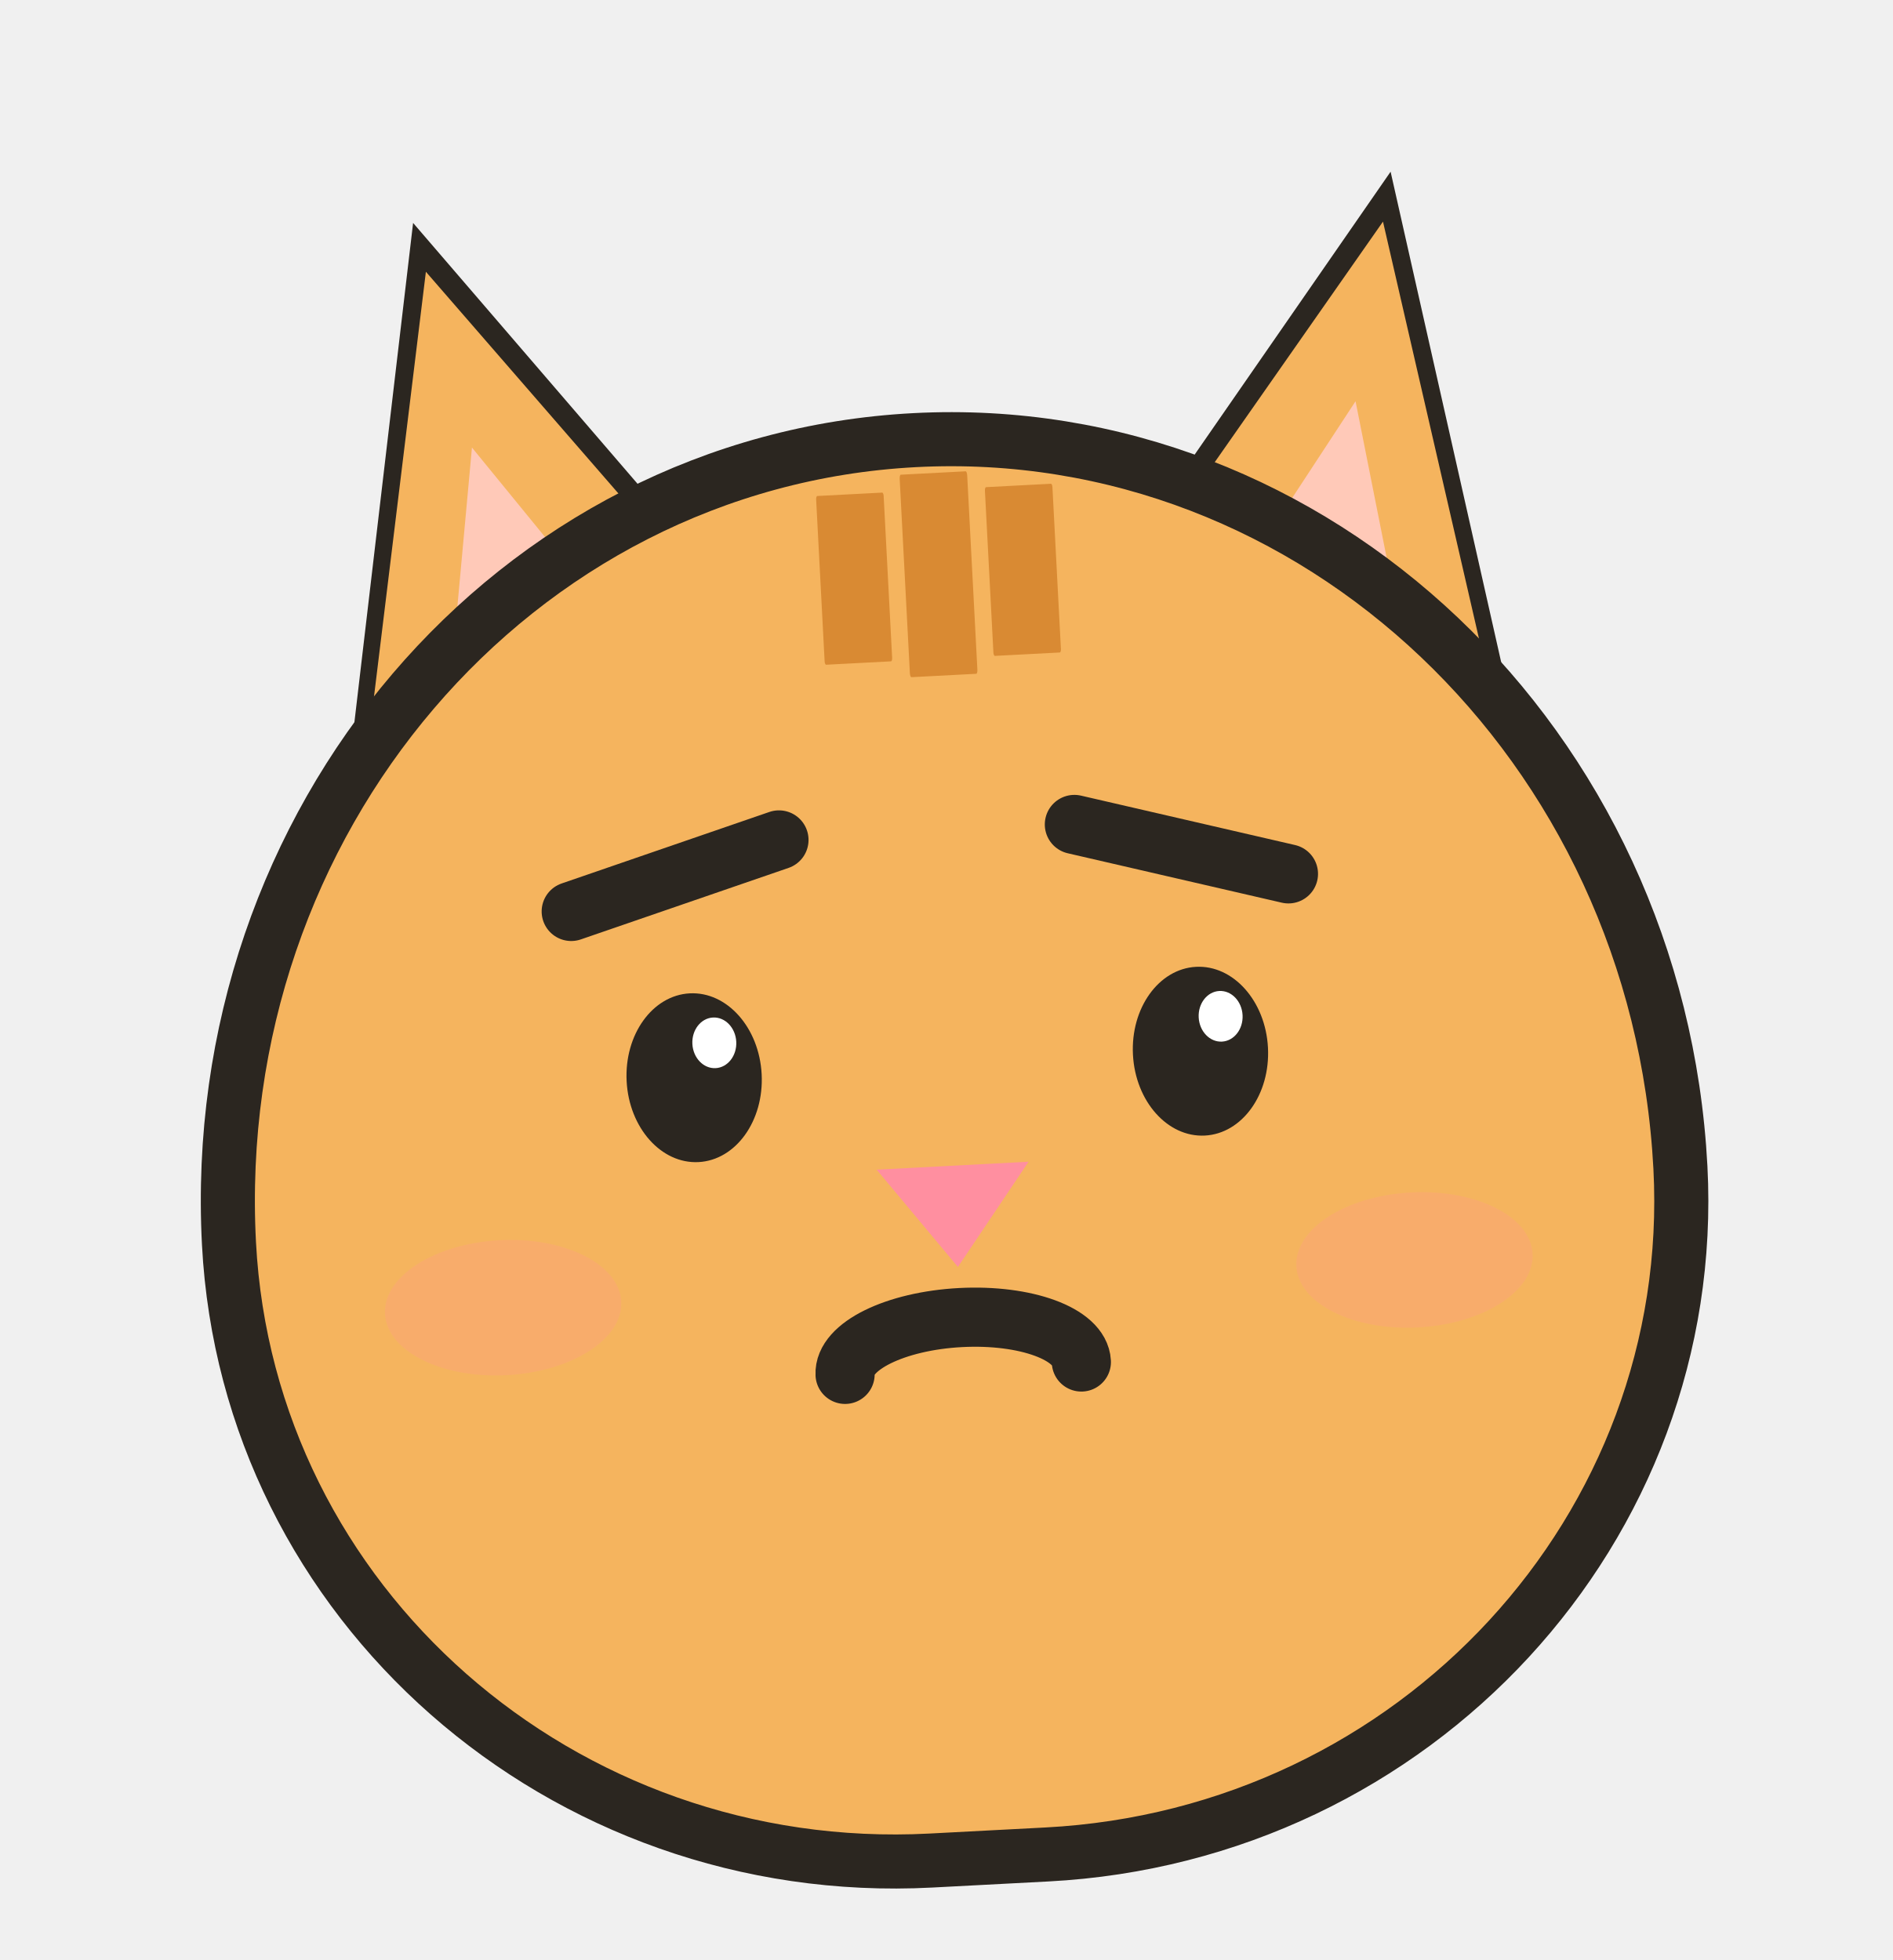
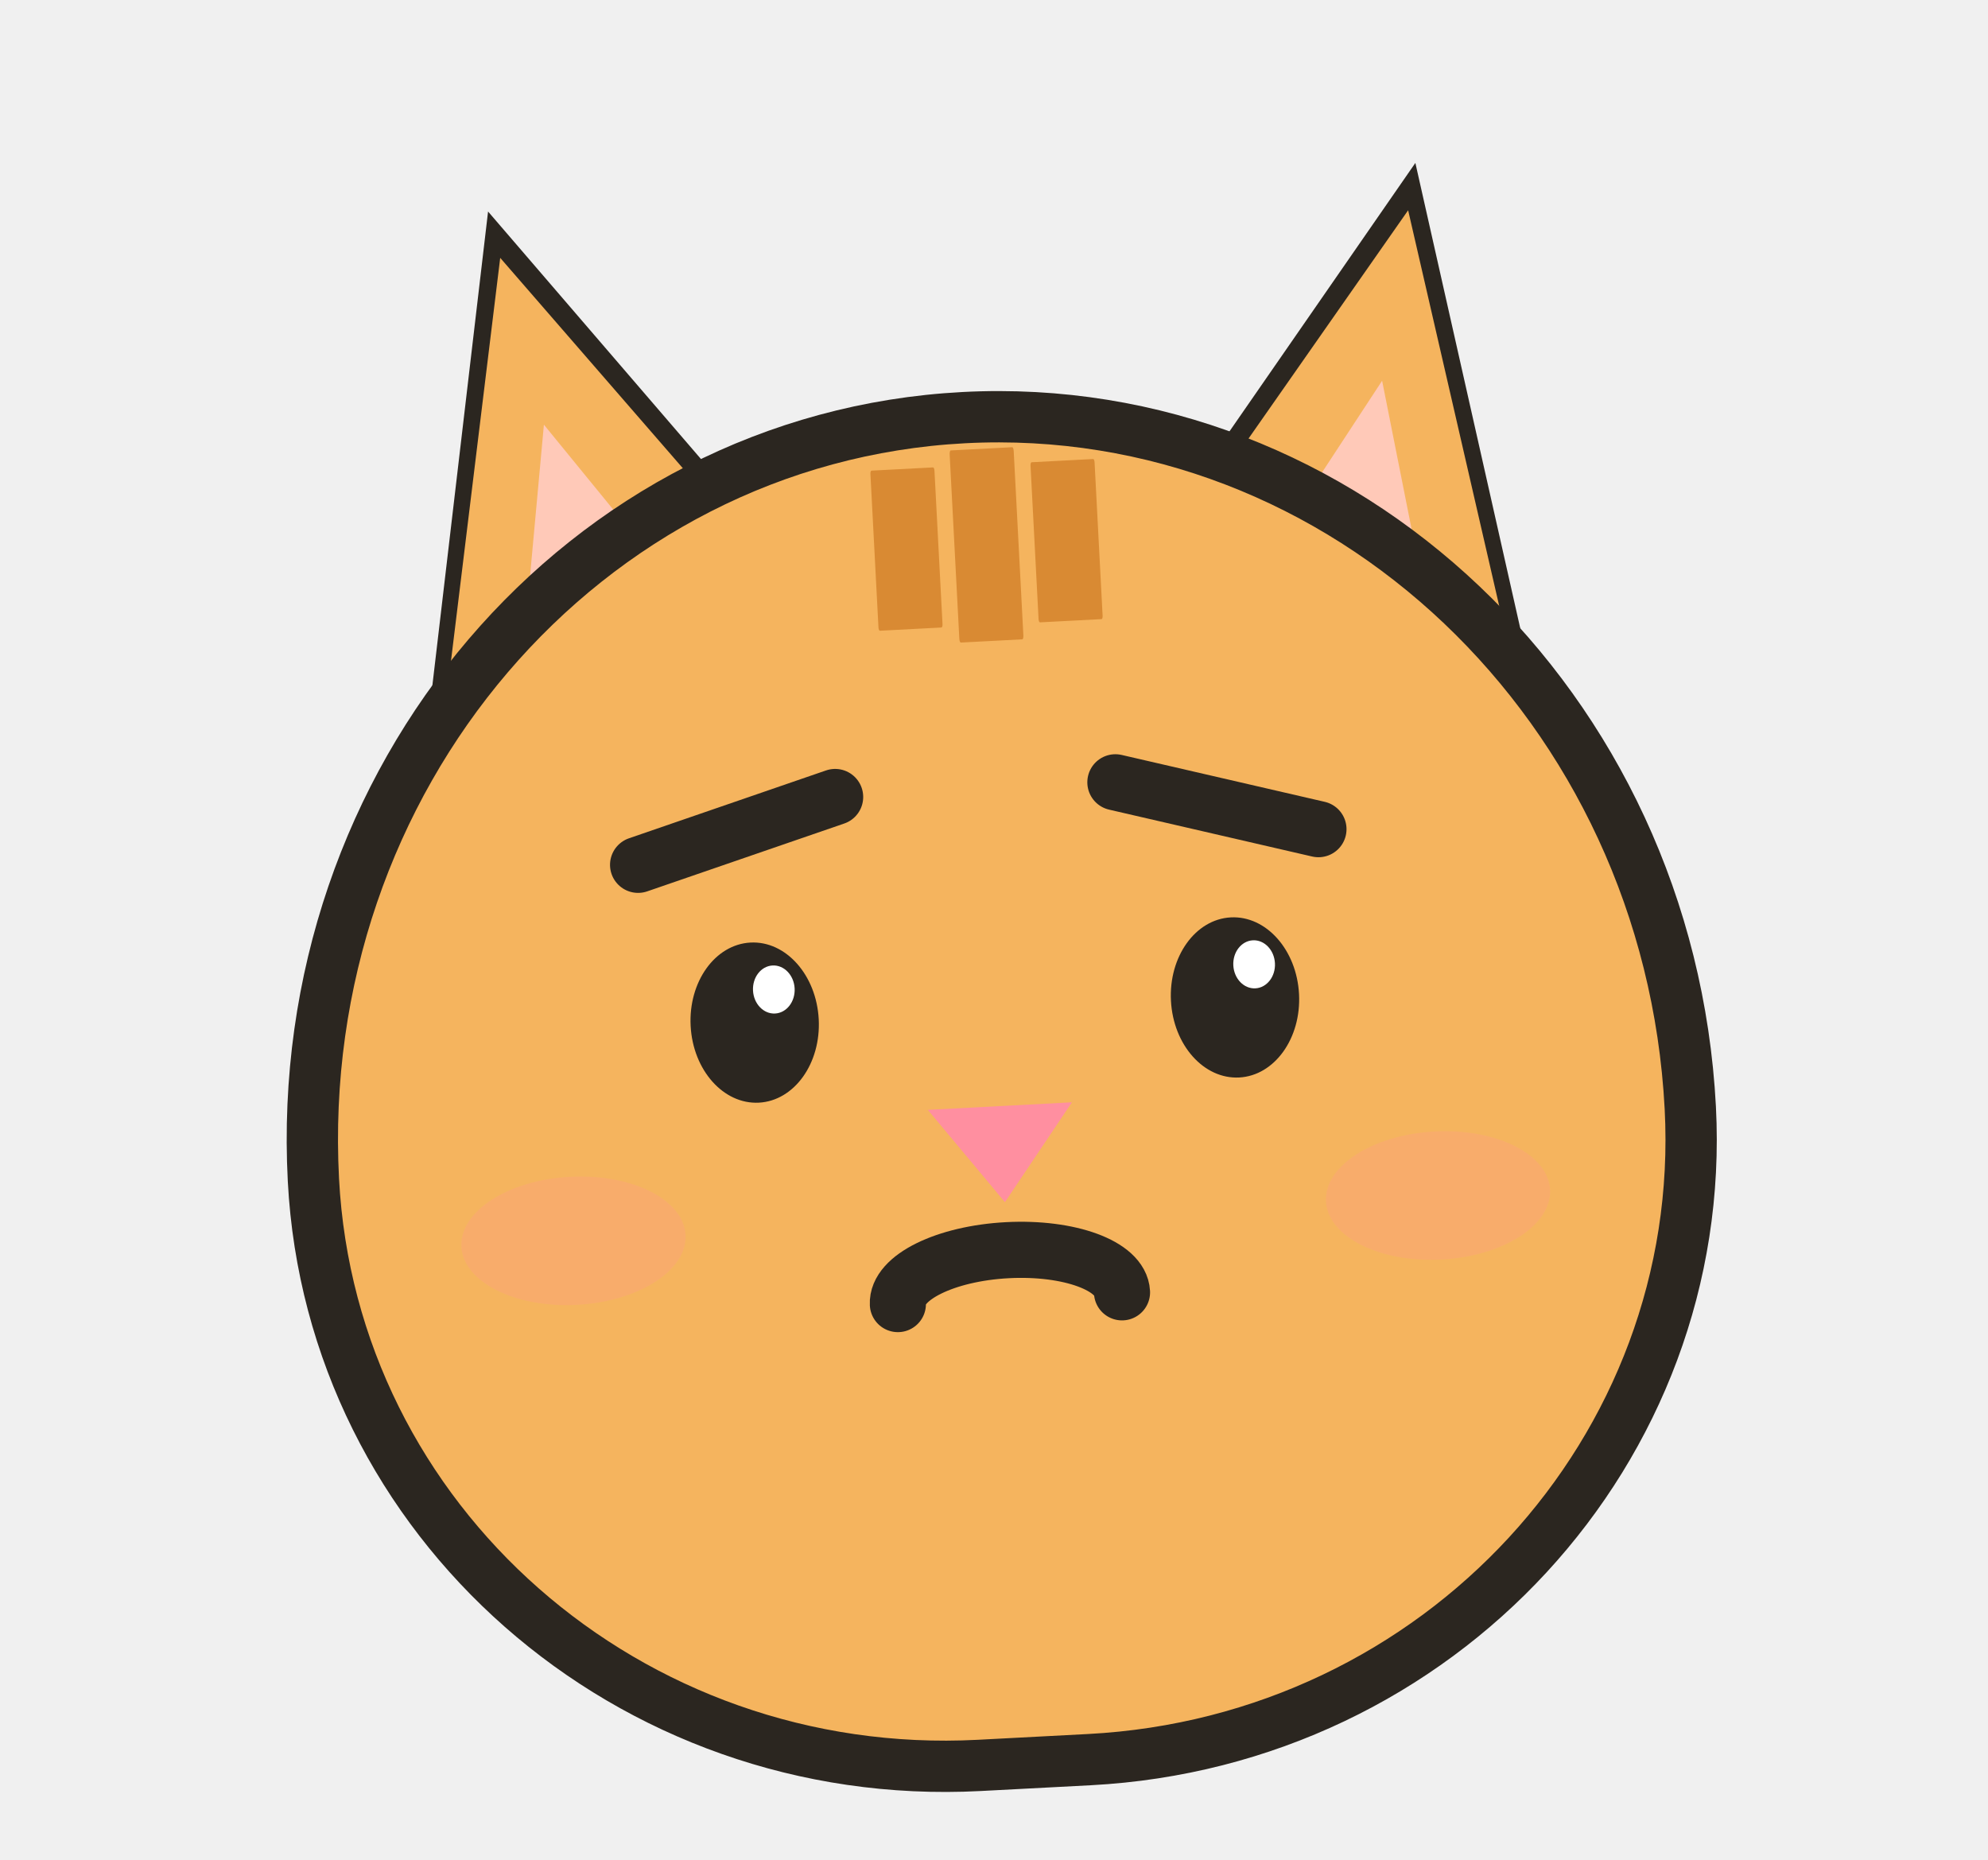
- <svg xmlns="http://www.w3.org/2000/svg" viewBox="0 0 112 116" width="224" height="232">
-   <g transform="translate(6 12)">
+ <svg xmlns="http://www.w3.org/2000/svg" viewBox="0 0 124 116" width="248" height="232">
+   <g transform="translate(12 12)">
    <g transform="rotate(-3 50 50)">
      <path d="M26 -1L44 40L8 40Z" fill="#2B2620" transform="rotate(-14 26 19.5)" />
      <path d="M26 2L42 38L10 38Z" fill="#F5B45E" transform="rotate(-14 26 20)" />
      <path d="M26 12.8L33.36 30.8L18.64 30.8Z" fill="#FFC9B8" transform="rotate(-14 26 21.8)" />
      <path d="M74 -1L92 40L56 40Z" fill="#2B2620" transform="rotate(14 74 19.5)" />
      <path d="M74 2L90 38L58 38Z" fill="#F5B45E" transform="rotate(14 74 20)" />
      <path d="M74 12.8L81.36 30.8L66.64 30.8Z" fill="#FFC9B8" transform="rotate(14 74 21.8)" />
      <path d="M50 14H50A43 45.36 0 0 1 93 59.36V59.36A39.56 38.64 0 0 1 53.44 98H46.56A39.56 38.64 0 0 1 7 59.36V59.36A43 45.36 0 0 1 50 14Z" fill="#F5B45E" stroke="#2B2620" stroke-width="3.2" stroke-linejoin="round" />
      <path d="M44.08 17H47.92A0.08 0.2 0 0 1 48 17.2V26.8A0.08 0.2 0 0 1 47.92 27H44.08A0.08 0.2 0 0 1 44 26.8V17.2A0.08 0.2 0 0 1 44.08 17Z" fill="#D98A33" />
      <path d="M49.08 16H52.92A0.08 0.24 0 0 1 53 16.24V27.76A0.08 0.24 0 0 1 52.92 28H49.08A0.08 0.24 0 0 1 49 27.76V16.24A0.08 0.24 0 0 1 49.08 16Z" fill="#D98A33" />
      <path d="M54.08 17H57.92A0.08 0.2 0 0 1 58 17.2V26.8A0.08 0.2 0 0 1 57.92 27H54.08A0.08 0.2 0 0 1 54 26.8V17.2A0.08 0.2 0 0 1 54.08 17Z" fill="#D98A33" />
      <path d="M35 46H35A4 5 0 0 1 39 51V51A4 5 0 0 1 35 56H35A4 5 0 0 1 31 51V51A4 5 0 0 1 35 46Z" fill="#2B2620" />
      <path d="M36.3 47.5H36.3A1.3 1.5 0 0 1 37.6 49V49A1.3 1.5 0 0 1 36.3 50.5H36.3A1.3 1.5 0 0 1 35 49V49A1.3 1.5 0 0 1 36.3 47.5Z" fill="#fff" />
      <path d="M28 39h13" stroke="#2B2620" stroke-width="3.5" stroke-linecap="round" transform="rotate(-16 34.5 39)" />
      <path d="M65 46H65A4 5 0 0 1 69 51V51A4 5 0 0 1 65 56H65A4 5 0 0 1 61 51V51A4 5 0 0 1 65 46Z" fill="#2B2620" />
      <path d="M66.3 47.5H66.3A1.3 1.5 0 0 1 67.6 49V49A1.3 1.5 0 0 1 66.3 50.5H66.3A1.3 1.5 0 0 1 65 49V49A1.3 1.5 0 0 1 66.3 47.5Z" fill="#fff" />
      <path d="M58 39h13" stroke="#2B2620" stroke-width="3.5" stroke-linecap="round" transform="rotate(16 64.5 39)" />
      <g opacity=".3">
        <path d="M23 60H23A7 4 0 0 1 30 64V64A7 4 0 0 1 23 68H23A7 4 0 0 1 16 64V64A7 4 0 0 1 23 60Z" fill="#FF9C8A" />
        <path d="M77 60H77A7 4 0 0 1 84 64V64A7 4 0 0 1 77 68H77A7 4 0 0 1 70 64V64A7 4 0 0 1 77 60Z" fill="#FF9C8A" />
      </g>
      <path d="M45.5 57L54.5 57L50 63Z" fill="#FF8FA0" />
      <path d="M43 69A7 3 0 0 1 57 69" fill="none" stroke="#2B2620" stroke-width="3.5" stroke-linecap="round" />
    </g>
  </g>
</svg>
